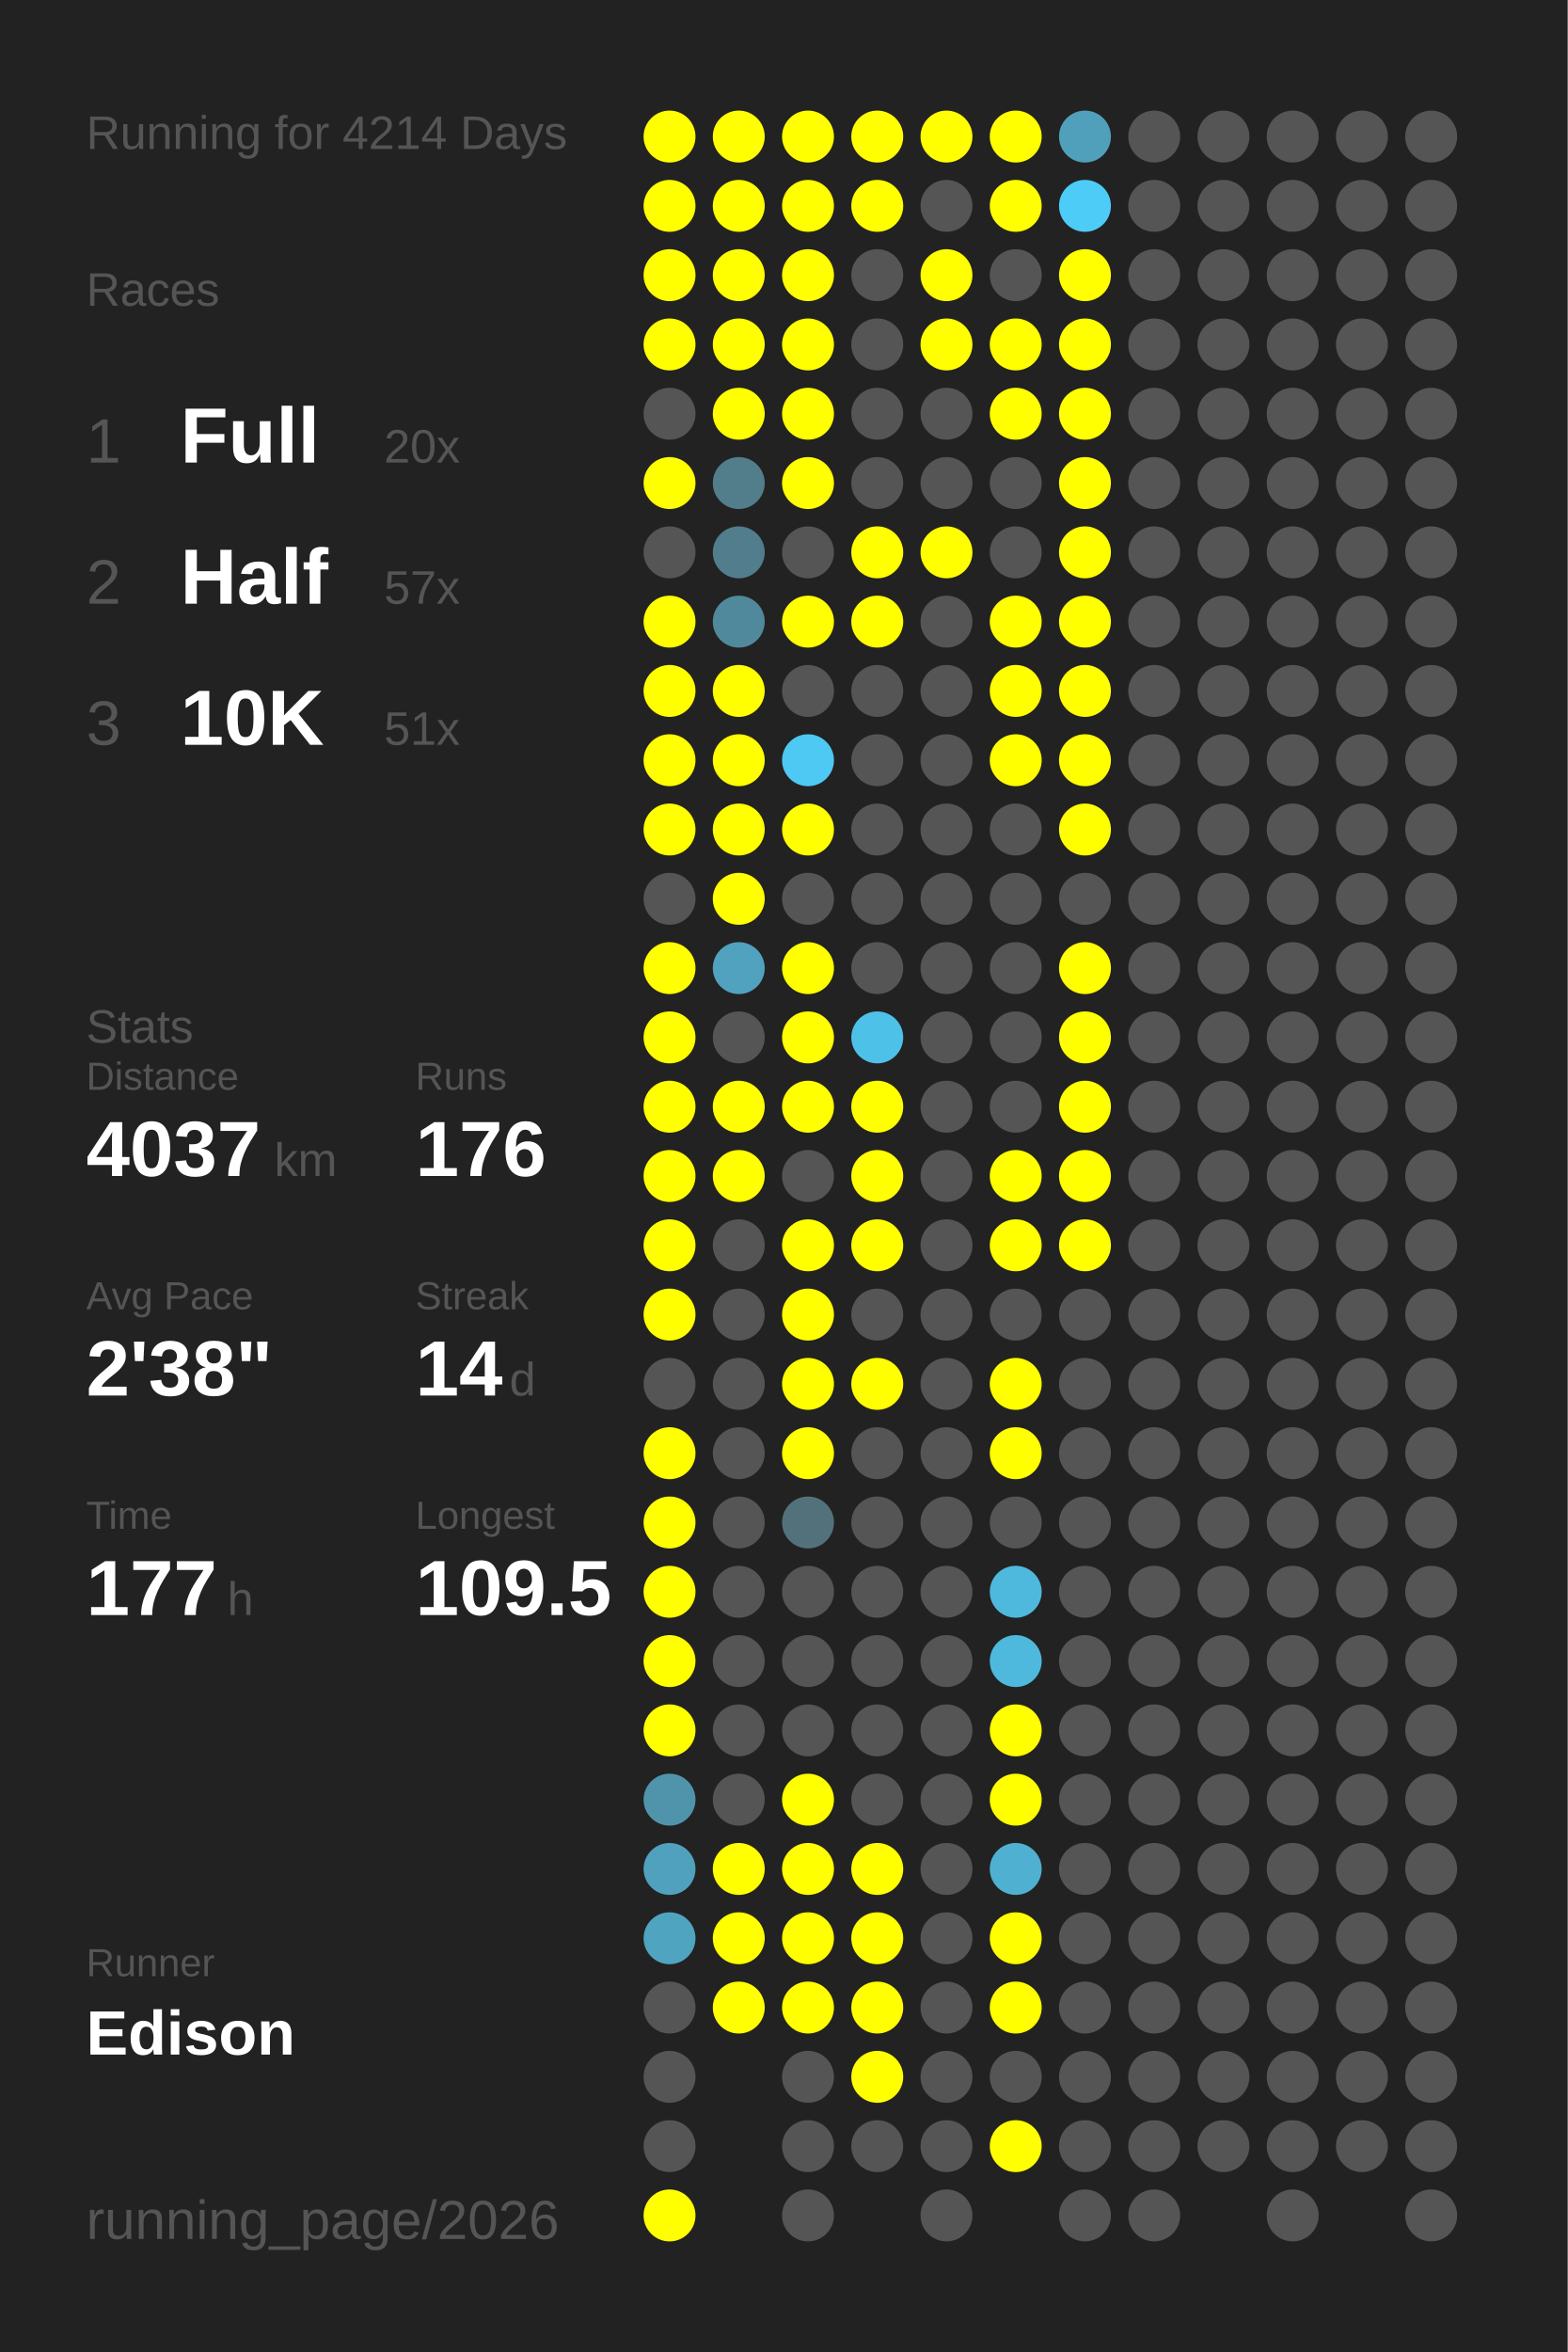
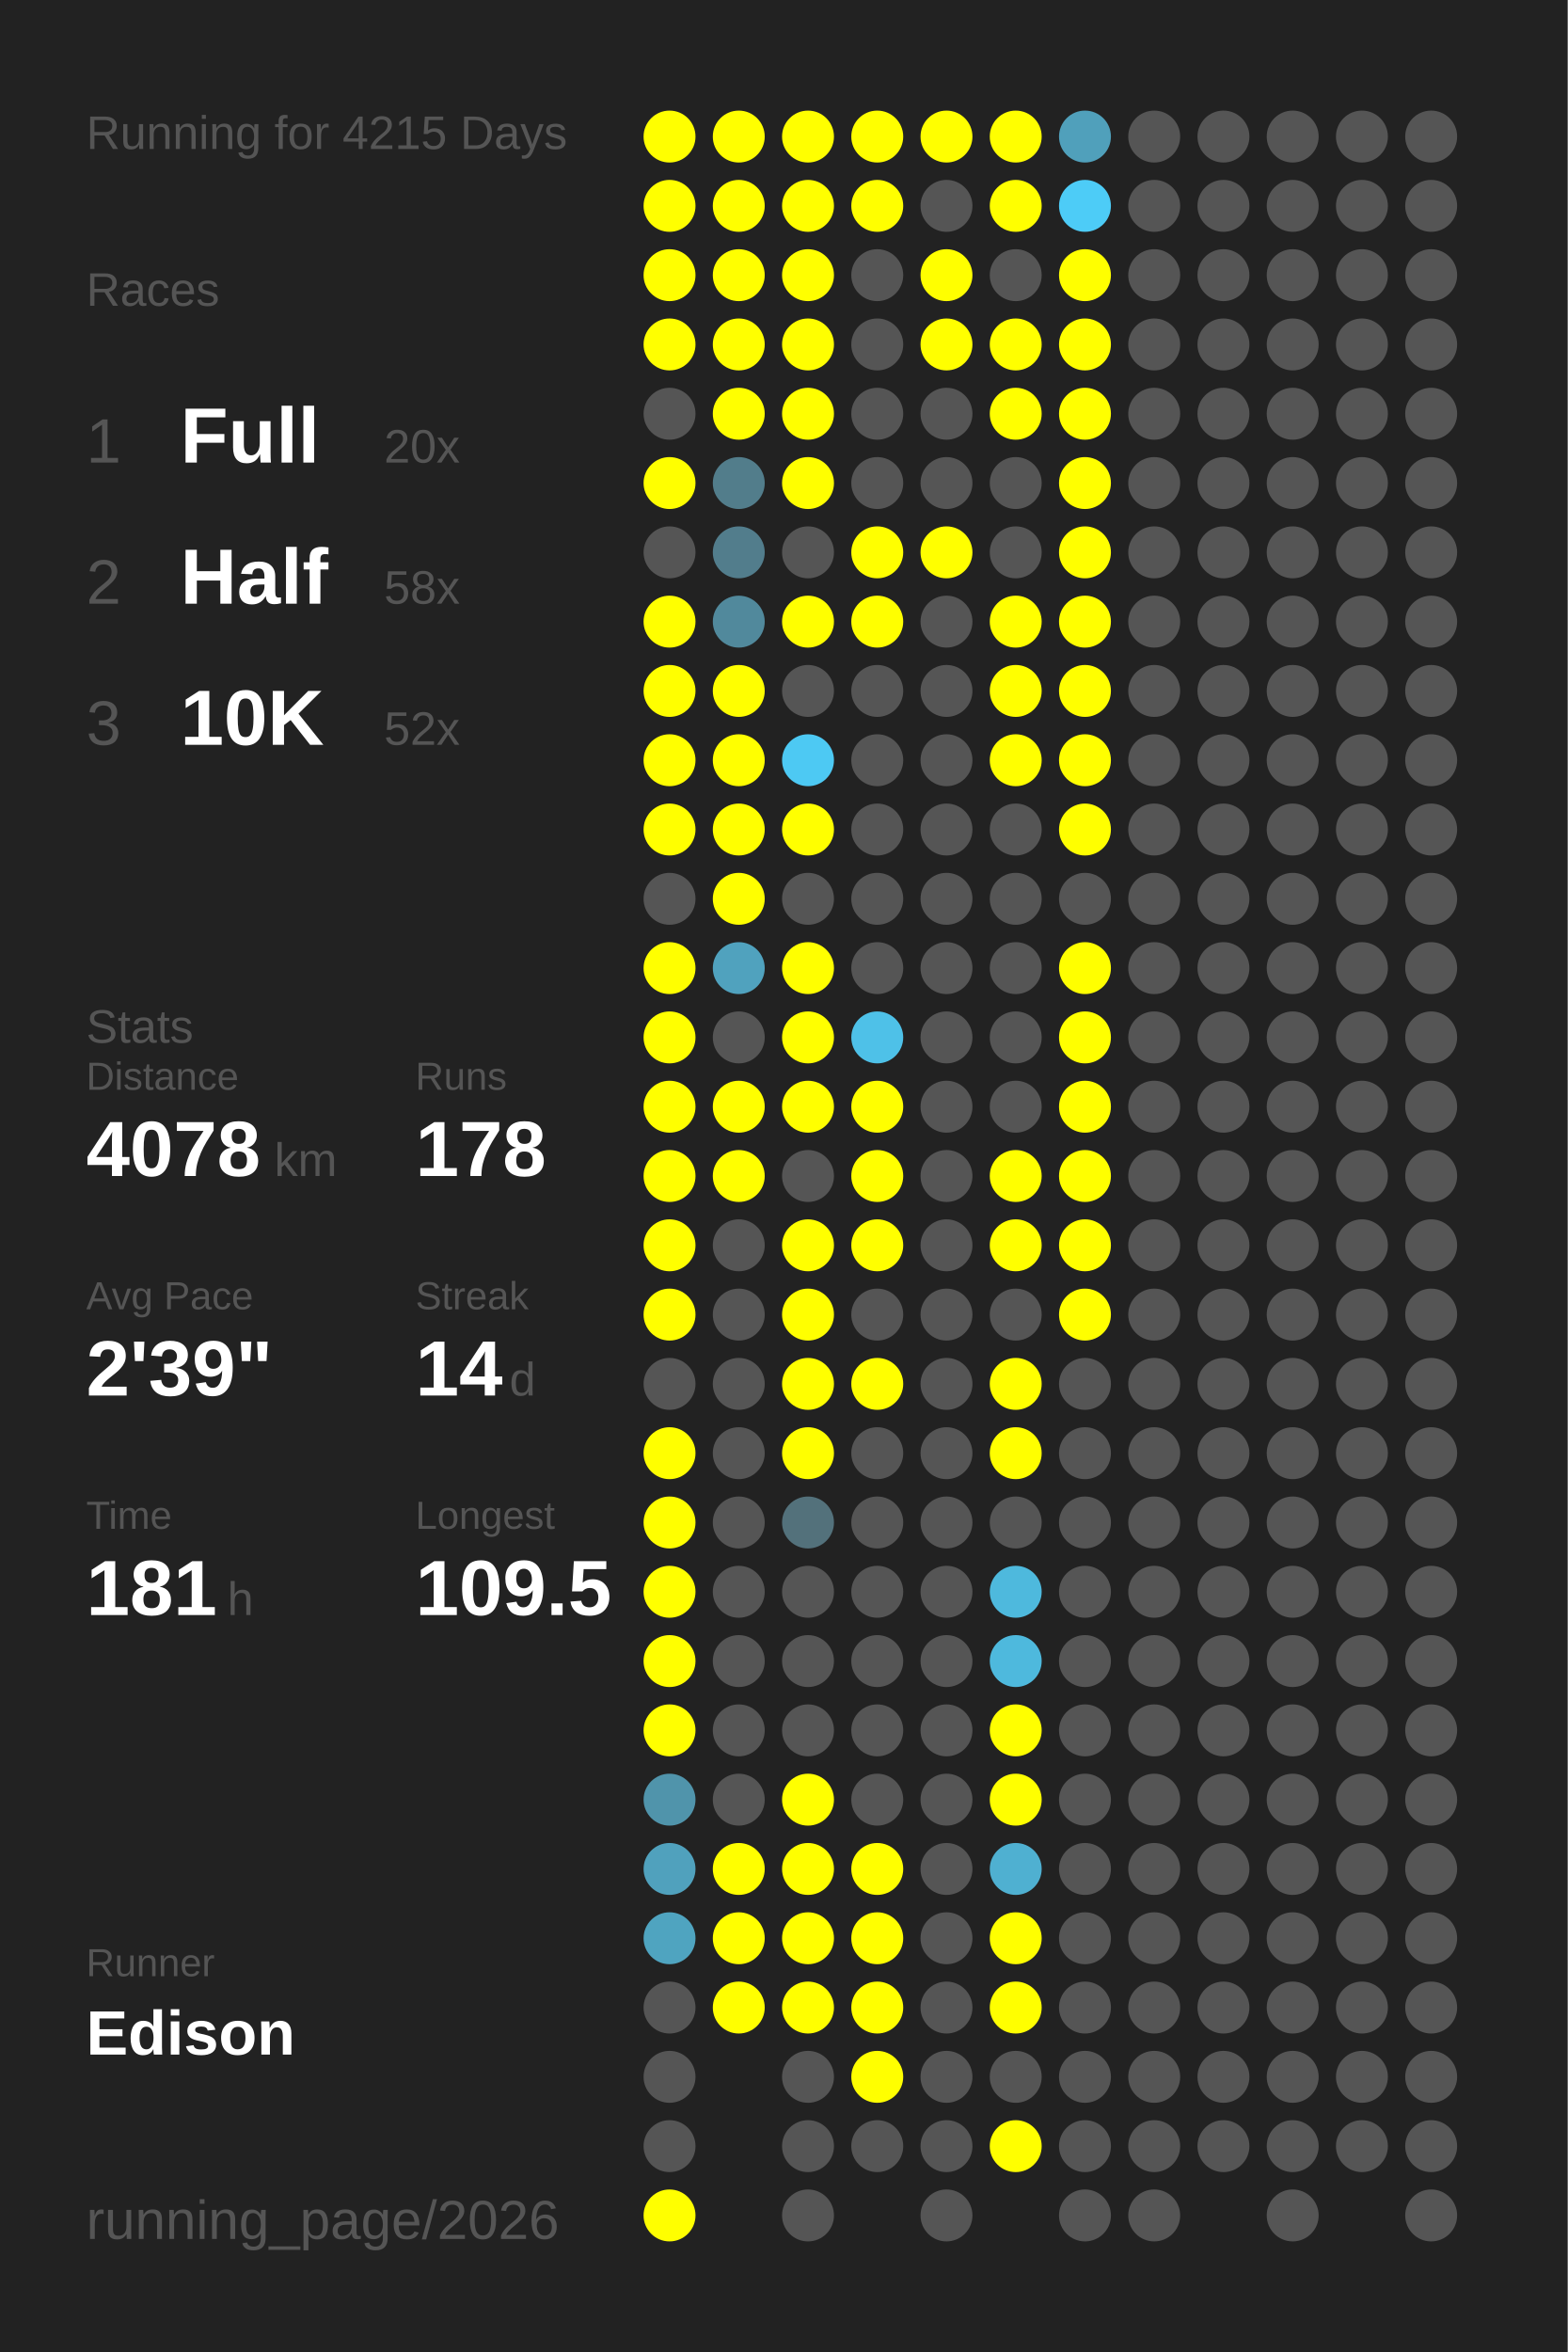
<svg xmlns="http://www.w3.org/2000/svg" baseProfile="full" height="300mm" version="1.1" viewBox="0,0,200,300" width="200mm">
  <defs />
  <rect fill="#222222" height="300" width="200" x="0" y="0" />
-   <text fill="#555555" style="font-size:6px; font-family:Arial;" x="11" y="19">Running for 4214 Days</text>
+   <text fill="#555555" style="font-size:6px; font-family:Arial;" x="11" y="19">Running for 4215 Days</text>
  <text fill="#555555" style="font-size:6px; font-family:Arial;" x="11" y="39">Races</text>
  <text fill="#555555" style="font-size:8px; font-family:Arial;" x="11" y="59">1</text>
  <text fill="#FFFFFF" style="font-size:10px; font-family:Arial; font-weight:bold;" x="23" y="59">Full</text>
  <text fill="#555555" style="font-size:6px; font-family:Arial;" x="49" y="59">20x</text>
  <text fill="#555555" style="font-size:8px; font-family:Arial;" x="11" y="77">2</text>
  <text fill="#FFFFFF" style="font-size:10px; font-family:Arial; font-weight:bold;" x="23" y="77">Half</text>
-   <text fill="#555555" style="font-size:6px; font-family:Arial;" x="49" y="77">57x</text>
+   <text fill="#555555" style="font-size:6px; font-family:Arial;" x="49" y="77">58x</text>
  <text fill="#555555" style="font-size:8px; font-family:Arial;" x="11" y="95">3</text>
  <text fill="#FFFFFF" style="font-size:10px; font-family:Arial; font-weight:bold;" x="23" y="95">10K</text>
-   <text fill="#555555" style="font-size:6px; font-family:Arial;" x="49" y="95">51x</text>
+   <text fill="#555555" style="font-size:6px; font-family:Arial;" x="49" y="95">52x</text>
  <text fill="#555555" style="font-size:6px; font-family:Arial;" x="11" y="133">Stats</text>
  <text fill="#555555" style="font-size:5px; font-family:Arial;" x="11" y="139">Distance</text>
-   <text fill="#FFFFFF" style="font-size:10px; font-family:Arial; font-weight:bold;" x="11" y="150">4037</text>
+   <text fill="#FFFFFF" style="font-size:10px; font-family:Arial; font-weight:bold;" x="11" y="150">4078</text>
  <text fill="#555555" style="font-size:6px; font-family:Arial;" x="35" y="150">km</text>
  <text fill="#555555" style="font-size:5px; font-family:Arial;" x="53" y="139">Runs</text>
-   <text fill="#FFFFFF" style="font-size:10px; font-family:Arial; font-weight:bold;" x="53" y="150">176</text>
+   <text fill="#FFFFFF" style="font-size:10px; font-family:Arial; font-weight:bold;" x="53" y="150">178</text>
  <text fill="#555555" style="font-size:5px; font-family:Arial;" x="11" y="167">Avg Pace</text>
-   <text fill="#FFFFFF" style="font-size:10px; font-family:Arial; font-weight:bold;" x="11" y="178">2'38"</text>
+   <text fill="#FFFFFF" style="font-size:10px; font-family:Arial; font-weight:bold;" x="11" y="178">2'39"</text>
  <text fill="#555555" style="font-size:5px; font-family:Arial;" x="53" y="167">Streak</text>
  <text fill="#FFFFFF" style="font-size:10px; font-family:Arial; font-weight:bold;" x="53" y="178">14</text>
  <text fill="#555555" style="font-size:6px; font-family:Arial;" x="65" y="178">d</text>
  <text fill="#555555" style="font-size:5px; font-family:Arial;" x="11" y="195">Time</text>
-   <text fill="#FFFFFF" style="font-size:10px; font-family:Arial; font-weight:bold;" x="11" y="206">177</text>
+   <text fill="#FFFFFF" style="font-size:10px; font-family:Arial; font-weight:bold;" x="11" y="206">181</text>
  <text fill="#555555" style="font-size:6px; font-family:Arial;" x="29" y="206">h</text>
  <text fill="#555555" style="font-size:5px; font-family:Arial;" x="53" y="195">Longest</text>
  <text fill="#FFFFFF" style="font-size:10px; font-family:Arial; font-weight:bold;" x="53" y="206">109.5</text>
  <text fill="#555555" style="font-size:5px; font-family:Arial;" x="11" y="252.065">Runner</text>
  <text fill="#FFFFFF" style="font-size:8px; font-family:Arial; font-weight:bold;" x="11" y="262.065">Edison</text>
  <text fill="#555555" style="font-size:7px; font-family:Arial;" x="11" y="285.581">running_page/2026</text>
  <circle cx="85.417" cy="17.419" fill="#FFFF00" r="3.312" />
  <circle cx="85.417" cy="26.258" fill="#FFFF00" r="3.312" />
  <circle cx="85.417" cy="35.097" fill="#FFFF00" r="3.312" />
  <circle cx="85.417" cy="43.935" fill="#FFFF00" r="3.312" />
  <circle cx="85.417" cy="52.774" fill="#555555" r="3.312" />
  <circle cx="85.417" cy="61.613" fill="#FFFF00" r="3.312" />
  <circle cx="85.417" cy="70.452" fill="#555555" r="3.312" />
  <circle cx="85.417" cy="79.29" fill="#FFFF00" r="3.312" />
  <circle cx="85.417" cy="88.129" fill="#FFFF00" r="3.312" />
  <circle cx="85.417" cy="96.968" fill="#FFFF00" r="3.312" />
  <circle cx="85.417" cy="105.806" fill="#FFFF00" r="3.312" />
  <circle cx="85.417" cy="114.645" fill="#555555" r="3.312" />
  <circle cx="85.417" cy="123.484" fill="#FFFF00" r="3.312" />
  <circle cx="85.417" cy="132.323" fill="#FFFF00" r="3.312" />
  <circle cx="85.417" cy="141.161" fill="#FFFF00" r="3.312" />
  <circle cx="85.417" cy="150" fill="#FFFF00" r="3.312" />
  <circle cx="85.417" cy="158.839" fill="#FFFF00" r="3.312" />
  <circle cx="85.417" cy="167.677" fill="#FFFF00" r="3.312" />
  <circle cx="85.417" cy="176.516" fill="#555555" r="3.312" />
  <circle cx="85.417" cy="185.355" fill="#FFFF00" r="3.312" />
  <circle cx="85.417" cy="194.194" fill="#FFFF00" r="3.312" />
  <circle cx="85.417" cy="203.032" fill="#FFFF00" r="3.312" />
  <circle cx="85.417" cy="211.871" fill="#FFFF00" r="3.312" />
  <circle cx="85.417" cy="220.71" fill="#FFFF00" r="3.312" />
  <circle cx="85.417" cy="229.548" fill="#5094ab" r="3.312" />
  <circle cx="85.417" cy="238.387" fill="#50a1bd" r="3.312" />
  <circle cx="85.417" cy="247.226" fill="#4fa4c0" r="3.312" />
  <circle cx="85.417" cy="256.065" fill="#555555" r="3.312" />
  <circle cx="85.417" cy="264.903" fill="#555555" r="3.312" />
  <circle cx="85.417" cy="273.742" fill="#555555" r="3.312" />
  <circle cx="85.417" cy="282.581" fill="#FFFF00" r="3.312" />
  <circle cx="94.25" cy="17.419" fill="#FFFF00" r="3.312" />
  <circle cx="94.25" cy="26.258" fill="#FFFF00" r="3.312" />
  <circle cx="94.25" cy="35.097" fill="#FFFF00" r="3.312" />
  <circle cx="94.25" cy="43.935" fill="#FFFF00" r="3.312" />
  <circle cx="94.25" cy="52.774" fill="#FFFF00" r="3.312" />
  <circle cx="94.25" cy="61.613" fill="#527d8b" r="3.312" />
  <circle cx="94.25" cy="70.452" fill="#527d8c" r="3.312" />
  <circle cx="94.25" cy="79.29" fill="#51899c" r="3.312" />
  <circle cx="94.25" cy="88.129" fill="#FFFF00" r="3.312" />
  <circle cx="94.25" cy="96.968" fill="#FFFF00" r="3.312" />
  <circle cx="94.25" cy="105.806" fill="#FFFF00" r="3.312" />
  <circle cx="94.25" cy="114.645" fill="#FFFF00" r="3.312" />
  <circle cx="94.25" cy="123.484" fill="#50a2be" r="3.312" />
  <circle cx="94.25" cy="132.323" fill="#555555" r="3.312" />
  <circle cx="94.25" cy="141.161" fill="#FFFF00" r="3.312" />
  <circle cx="94.25" cy="150" fill="#FFFF00" r="3.312" />
  <circle cx="94.25" cy="158.839" fill="#555555" r="3.312" />
  <circle cx="94.25" cy="167.677" fill="#555555" r="3.312" />
  <circle cx="94.25" cy="176.516" fill="#555555" r="3.312" />
  <circle cx="94.25" cy="185.355" fill="#555555" r="3.312" />
  <circle cx="94.25" cy="194.194" fill="#555555" r="3.312" />
  <circle cx="94.25" cy="203.032" fill="#555555" r="3.312" />
  <circle cx="94.25" cy="211.871" fill="#555555" r="3.312" />
  <circle cx="94.25" cy="220.71" fill="#555555" r="3.312" />
  <circle cx="94.25" cy="229.548" fill="#555555" r="3.312" />
  <circle cx="94.25" cy="238.387" fill="#FFFF00" r="3.312" />
  <circle cx="94.25" cy="247.226" fill="#FFFF00" r="3.312" />
  <circle cx="94.25" cy="256.065" fill="#FFFF00" r="3.312" />
  <circle cx="103.083" cy="17.419" fill="#FFFF00" r="3.312" />
  <circle cx="103.083" cy="26.258" fill="#FFFF00" r="3.312" />
  <circle cx="103.083" cy="35.097" fill="#FFFF00" r="3.312" />
  <circle cx="103.083" cy="43.935" fill="#FFFF00" r="3.312" />
  <circle cx="103.083" cy="52.774" fill="#FFFF00" r="3.312" />
  <circle cx="103.083" cy="61.613" fill="#FFFF00" r="3.312" />
  <circle cx="103.083" cy="70.452" fill="#555555" r="3.312" />
  <circle cx="103.083" cy="79.29" fill="#FFFF00" r="3.312" />
  <circle cx="103.083" cy="88.129" fill="#555555" r="3.312" />
  <circle cx="103.083" cy="96.968" fill="#4dc9f3" r="3.312" />
  <circle cx="103.083" cy="105.806" fill="#FFFF00" r="3.312" />
  <circle cx="103.083" cy="114.645" fill="#555555" r="3.312" />
  <circle cx="103.083" cy="123.484" fill="#FFFF00" r="3.312" />
  <circle cx="103.083" cy="132.323" fill="#FFFF00" r="3.312" />
  <circle cx="103.083" cy="141.161" fill="#FFFF00" r="3.312" />
  <circle cx="103.083" cy="150" fill="#555555" r="3.312" />
  <circle cx="103.083" cy="158.839" fill="#FFFF00" r="3.312" />
  <circle cx="103.083" cy="167.677" fill="#FFFF00" r="3.312" />
  <circle cx="103.083" cy="176.516" fill="#FFFF00" r="3.312" />
  <circle cx="103.083" cy="185.355" fill="#FFFF00" r="3.312" />
  <circle cx="103.083" cy="194.194" fill="#53717b" r="3.312" />
  <circle cx="103.083" cy="203.032" fill="#555555" r="3.312" />
  <circle cx="103.083" cy="211.871" fill="#555555" r="3.312" />
  <circle cx="103.083" cy="220.71" fill="#555555" r="3.312" />
  <circle cx="103.083" cy="229.548" fill="#FFFF00" r="3.312" />
  <circle cx="103.083" cy="238.387" fill="#FFFF00" r="3.312" />
  <circle cx="103.083" cy="247.226" fill="#FFFF00" r="3.312" />
  <circle cx="103.083" cy="256.065" fill="#FFFF00" r="3.312" />
  <circle cx="103.083" cy="264.903" fill="#555555" r="3.312" />
  <circle cx="103.083" cy="273.742" fill="#555555" r="3.312" />
  <circle cx="103.083" cy="282.581" fill="#555555" r="3.312" />
  <circle cx="111.917" cy="17.419" fill="#FFFF00" r="3.312" />
  <circle cx="111.917" cy="26.258" fill="#FFFF00" r="3.312" />
  <circle cx="111.917" cy="35.097" fill="#555555" r="3.312" />
  <circle cx="111.917" cy="43.935" fill="#555555" r="3.312" />
  <circle cx="111.917" cy="52.774" fill="#555555" r="3.312" />
  <circle cx="111.917" cy="61.613" fill="#555555" r="3.312" />
  <circle cx="111.917" cy="70.452" fill="#FFFF00" r="3.312" />
  <circle cx="111.917" cy="79.29" fill="#FFFF00" r="3.312" />
  <circle cx="111.917" cy="88.129" fill="#555555" r="3.312" />
  <circle cx="111.917" cy="96.968" fill="#555555" r="3.312" />
  <circle cx="111.917" cy="105.806" fill="#555555" r="3.312" />
  <circle cx="111.917" cy="114.645" fill="#555555" r="3.312" />
  <circle cx="111.917" cy="123.484" fill="#555555" r="3.312" />
  <circle cx="111.917" cy="132.323" fill="#4ec1e8" r="3.312" />
  <circle cx="111.917" cy="141.161" fill="#FFFF00" r="3.312" />
  <circle cx="111.917" cy="150" fill="#FFFF00" r="3.312" />
  <circle cx="111.917" cy="158.839" fill="#FFFF00" r="3.312" />
  <circle cx="111.917" cy="167.677" fill="#555555" r="3.312" />
  <circle cx="111.917" cy="176.516" fill="#FFFF00" r="3.312" />
  <circle cx="111.917" cy="185.355" fill="#555555" r="3.312" />
  <circle cx="111.917" cy="194.194" fill="#555555" r="3.312" />
  <circle cx="111.917" cy="203.032" fill="#555555" r="3.312" />
  <circle cx="111.917" cy="211.871" fill="#555555" r="3.312" />
  <circle cx="111.917" cy="220.71" fill="#555555" r="3.312" />
  <circle cx="111.917" cy="229.548" fill="#555555" r="3.312" />
  <circle cx="111.917" cy="238.387" fill="#FFFF00" r="3.312" />
  <circle cx="111.917" cy="247.226" fill="#FFFF00" r="3.312" />
  <circle cx="111.917" cy="256.065" fill="#FFFF00" r="3.312" />
  <circle cx="111.917" cy="264.903" fill="#FFFF00" r="3.312" />
  <circle cx="111.917" cy="273.742" fill="#555555" r="3.312" />
  <circle cx="120.75" cy="17.419" fill="#FFFF00" r="3.312" />
  <circle cx="120.75" cy="26.258" fill="#555555" r="3.312" />
  <circle cx="120.75" cy="35.097" fill="#FFFF00" r="3.312" />
  <circle cx="120.75" cy="43.935" fill="#FFFF00" r="3.312" />
  <circle cx="120.75" cy="52.774" fill="#555555" r="3.312" />
  <circle cx="120.75" cy="61.613" fill="#555555" r="3.312" />
  <circle cx="120.75" cy="70.452" fill="#FFFF00" r="3.312" />
  <circle cx="120.75" cy="79.29" fill="#555555" r="3.312" />
  <circle cx="120.75" cy="88.129" fill="#555555" r="3.312" />
  <circle cx="120.75" cy="96.968" fill="#555555" r="3.312" />
  <circle cx="120.75" cy="105.806" fill="#555555" r="3.312" />
  <circle cx="120.75" cy="114.645" fill="#555555" r="3.312" />
  <circle cx="120.75" cy="123.484" fill="#555555" r="3.312" />
  <circle cx="120.75" cy="132.323" fill="#555555" r="3.312" />
  <circle cx="120.75" cy="141.161" fill="#555555" r="3.312" />
  <circle cx="120.75" cy="150" fill="#555555" r="3.312" />
  <circle cx="120.75" cy="158.839" fill="#555555" r="3.312" />
  <circle cx="120.75" cy="167.677" fill="#555555" r="3.312" />
  <circle cx="120.75" cy="176.516" fill="#555555" r="3.312" />
  <circle cx="120.75" cy="185.355" fill="#555555" r="3.312" />
  <circle cx="120.75" cy="194.194" fill="#555555" r="3.312" />
  <circle cx="120.75" cy="203.032" fill="#555555" r="3.312" />
  <circle cx="120.75" cy="211.871" fill="#555555" r="3.312" />
  <circle cx="120.75" cy="220.71" fill="#555555" r="3.312" />
  <circle cx="120.75" cy="229.548" fill="#555555" r="3.312" />
  <circle cx="120.75" cy="238.387" fill="#555555" r="3.312" />
  <circle cx="120.75" cy="247.226" fill="#555555" r="3.312" />
  <circle cx="120.75" cy="256.065" fill="#555555" r="3.312" />
  <circle cx="120.75" cy="264.903" fill="#555555" r="3.312" />
  <circle cx="120.75" cy="273.742" fill="#555555" r="3.312" />
  <circle cx="120.75" cy="282.581" fill="#555555" r="3.312" />
  <circle cx="129.583" cy="17.419" fill="#FFFF00" r="3.312" />
  <circle cx="129.583" cy="26.258" fill="#FFFF00" r="3.312" />
  <circle cx="129.583" cy="35.097" fill="#555555" r="3.312" />
  <circle cx="129.583" cy="43.935" fill="#FFFF00" r="3.312" />
  <circle cx="129.583" cy="52.774" fill="#FFFF00" r="3.312" />
  <circle cx="129.583" cy="61.613" fill="#555555" r="3.312" />
  <circle cx="129.583" cy="70.452" fill="#555555" r="3.312" />
  <circle cx="129.583" cy="79.29" fill="#FFFF00" r="3.312" />
  <circle cx="129.583" cy="88.129" fill="#FFFF00" r="3.312" />
  <circle cx="129.583" cy="96.968" fill="#FFFF00" r="3.312" />
  <circle cx="129.583" cy="105.806" fill="#555555" r="3.312" />
  <circle cx="129.583" cy="114.645" fill="#555555" r="3.312" />
  <circle cx="129.583" cy="123.484" fill="#555555" r="3.312" />
  <circle cx="129.583" cy="132.323" fill="#555555" r="3.312" />
  <circle cx="129.583" cy="141.161" fill="#555555" r="3.312" />
  <circle cx="129.583" cy="150" fill="#FFFF00" r="3.312" />
  <circle cx="129.583" cy="158.839" fill="#FFFF00" r="3.312" />
  <circle cx="129.583" cy="167.677" fill="#555555" r="3.312" />
  <circle cx="129.583" cy="176.516" fill="#FFFF00" r="3.312" />
  <circle cx="129.583" cy="185.355" fill="#FFFF00" r="3.312" />
  <circle cx="129.583" cy="194.194" fill="#555555" r="3.312" />
  <circle cx="129.583" cy="203.032" fill="#4eb9dd" r="3.312" />
  <circle cx="129.583" cy="211.871" fill="#4eb9dd" r="3.312" />
  <circle cx="129.583" cy="220.71" fill="#FFFF00" r="3.312" />
  <circle cx="129.583" cy="229.548" fill="#FFFF00" r="3.312" />
  <circle cx="129.583" cy="238.387" fill="#4fb0d1" r="3.312" />
  <circle cx="129.583" cy="247.226" fill="#FFFF00" r="3.312" />
  <circle cx="129.583" cy="256.065" fill="#FFFF00" r="3.312" />
  <circle cx="129.583" cy="264.903" fill="#555555" r="3.312" />
  <circle cx="129.583" cy="273.742" fill="#FFFF00" r="3.312" />
  <circle cx="138.417" cy="17.419" fill="#50a0bb" r="3.312" />
  <circle cx="138.417" cy="26.258" fill="#4dccf7" r="3.312" />
  <circle cx="138.417" cy="35.097" fill="#FFFF00" r="3.312" />
  <circle cx="138.417" cy="43.935" fill="#FFFF00" r="3.312" />
  <circle cx="138.417" cy="52.774" fill="#FFFF00" r="3.312" />
  <circle cx="138.417" cy="61.613" fill="#FFFF00" r="3.312" />
  <circle cx="138.417" cy="70.452" fill="#FFFF00" r="3.312" />
  <circle cx="138.417" cy="79.29" fill="#FFFF00" r="3.312" />
  <circle cx="138.417" cy="88.129" fill="#FFFF00" r="3.312" />
  <circle cx="138.417" cy="96.968" fill="#FFFF00" r="3.312" />
  <circle cx="138.417" cy="105.806" fill="#FFFF00" r="3.312" />
  <circle cx="138.417" cy="114.645" fill="#555555" r="3.312" />
  <circle cx="138.417" cy="123.484" fill="#FFFF00" r="3.312" />
  <circle cx="138.417" cy="132.323" fill="#FFFF00" r="3.312" />
  <circle cx="138.417" cy="141.161" fill="#FFFF00" r="3.312" />
  <circle cx="138.417" cy="150" fill="#FFFF00" r="3.312" />
  <circle cx="138.417" cy="158.839" fill="#FFFF00" r="3.312" />
-   <circle cx="138.417" cy="167.677" fill="#555555" r="3.312" />
+   <circle cx="138.417" cy="167.677" fill="#FFFF00" r="3.312" />
  <circle cx="138.417" cy="176.516" fill="#555555" r="3.312" />
  <circle cx="138.417" cy="185.355" fill="#555555" r="3.312" />
  <circle cx="138.417" cy="194.194" fill="#555555" r="3.312" />
  <circle cx="138.417" cy="203.032" fill="#555555" r="3.312" />
  <circle cx="138.417" cy="211.871" fill="#555555" r="3.312" />
  <circle cx="138.417" cy="220.71" fill="#555555" r="3.312" />
  <circle cx="138.417" cy="229.548" fill="#555555" r="3.312" />
  <circle cx="138.417" cy="238.387" fill="#555555" r="3.312" />
  <circle cx="138.417" cy="247.226" fill="#555555" r="3.312" />
  <circle cx="138.417" cy="256.065" fill="#555555" r="3.312" />
  <circle cx="138.417" cy="264.903" fill="#555555" r="3.312" />
  <circle cx="138.417" cy="273.742" fill="#555555" r="3.312" />
  <circle cx="138.417" cy="282.581" fill="#555555" r="3.312" />
  <circle cx="147.25" cy="17.419" fill="#555555" r="3.312" />
  <circle cx="147.25" cy="26.258" fill="#555555" r="3.312" />
  <circle cx="147.25" cy="35.097" fill="#555555" r="3.312" />
  <circle cx="147.25" cy="43.935" fill="#555555" r="3.312" />
  <circle cx="147.25" cy="52.774" fill="#555555" r="3.312" />
  <circle cx="147.25" cy="61.613" fill="#555555" r="3.312" />
  <circle cx="147.25" cy="70.452" fill="#555555" r="3.312" />
  <circle cx="147.25" cy="79.29" fill="#555555" r="3.312" />
  <circle cx="147.25" cy="88.129" fill="#555555" r="3.312" />
  <circle cx="147.25" cy="96.968" fill="#555555" r="3.312" />
  <circle cx="147.25" cy="105.806" fill="#555555" r="3.312" />
  <circle cx="147.25" cy="114.645" fill="#555555" r="3.312" />
  <circle cx="147.25" cy="123.484" fill="#555555" r="3.312" />
  <circle cx="147.25" cy="132.323" fill="#555555" r="3.312" />
  <circle cx="147.25" cy="141.161" fill="#555555" r="3.312" />
  <circle cx="147.25" cy="150" fill="#555555" r="3.312" />
  <circle cx="147.25" cy="158.839" fill="#555555" r="3.312" />
  <circle cx="147.25" cy="167.677" fill="#555555" r="3.312" />
  <circle cx="147.25" cy="176.516" fill="#555555" r="3.312" />
  <circle cx="147.25" cy="185.355" fill="#555555" r="3.312" />
  <circle cx="147.25" cy="194.194" fill="#555555" r="3.312" />
  <circle cx="147.25" cy="203.032" fill="#555555" r="3.312" />
  <circle cx="147.25" cy="211.871" fill="#555555" r="3.312" />
  <circle cx="147.25" cy="220.71" fill="#555555" r="3.312" />
  <circle cx="147.25" cy="229.548" fill="#555555" r="3.312" />
  <circle cx="147.25" cy="238.387" fill="#555555" r="3.312" />
  <circle cx="147.25" cy="247.226" fill="#555555" r="3.312" />
  <circle cx="147.25" cy="256.065" fill="#555555" r="3.312" />
  <circle cx="147.25" cy="264.903" fill="#555555" r="3.312" />
  <circle cx="147.25" cy="273.742" fill="#555555" r="3.312" />
  <circle cx="147.25" cy="282.581" fill="#555555" r="3.312" />
  <circle cx="156.083" cy="17.419" fill="#555555" r="3.312" />
  <circle cx="156.083" cy="26.258" fill="#555555" r="3.312" />
  <circle cx="156.083" cy="35.097" fill="#555555" r="3.312" />
  <circle cx="156.083" cy="43.935" fill="#555555" r="3.312" />
  <circle cx="156.083" cy="52.774" fill="#555555" r="3.312" />
  <circle cx="156.083" cy="61.613" fill="#555555" r="3.312" />
  <circle cx="156.083" cy="70.452" fill="#555555" r="3.312" />
  <circle cx="156.083" cy="79.29" fill="#555555" r="3.312" />
  <circle cx="156.083" cy="88.129" fill="#555555" r="3.312" />
  <circle cx="156.083" cy="96.968" fill="#555555" r="3.312" />
  <circle cx="156.083" cy="105.806" fill="#555555" r="3.312" />
  <circle cx="156.083" cy="114.645" fill="#555555" r="3.312" />
  <circle cx="156.083" cy="123.484" fill="#555555" r="3.312" />
  <circle cx="156.083" cy="132.323" fill="#555555" r="3.312" />
  <circle cx="156.083" cy="141.161" fill="#555555" r="3.312" />
  <circle cx="156.083" cy="150" fill="#555555" r="3.312" />
  <circle cx="156.083" cy="158.839" fill="#555555" r="3.312" />
  <circle cx="156.083" cy="167.677" fill="#555555" r="3.312" />
  <circle cx="156.083" cy="176.516" fill="#555555" r="3.312" />
  <circle cx="156.083" cy="185.355" fill="#555555" r="3.312" />
  <circle cx="156.083" cy="194.194" fill="#555555" r="3.312" />
  <circle cx="156.083" cy="203.032" fill="#555555" r="3.312" />
  <circle cx="156.083" cy="211.871" fill="#555555" r="3.312" />
  <circle cx="156.083" cy="220.71" fill="#555555" r="3.312" />
  <circle cx="156.083" cy="229.548" fill="#555555" r="3.312" />
  <circle cx="156.083" cy="238.387" fill="#555555" r="3.312" />
  <circle cx="156.083" cy="247.226" fill="#555555" r="3.312" />
  <circle cx="156.083" cy="256.065" fill="#555555" r="3.312" />
  <circle cx="156.083" cy="264.903" fill="#555555" r="3.312" />
  <circle cx="156.083" cy="273.742" fill="#555555" r="3.312" />
  <circle cx="164.917" cy="17.419" fill="#555555" r="3.312" />
  <circle cx="164.917" cy="26.258" fill="#555555" r="3.312" />
  <circle cx="164.917" cy="35.097" fill="#555555" r="3.312" />
  <circle cx="164.917" cy="43.935" fill="#555555" r="3.312" />
  <circle cx="164.917" cy="52.774" fill="#555555" r="3.312" />
  <circle cx="164.917" cy="61.613" fill="#555555" r="3.312" />
  <circle cx="164.917" cy="70.452" fill="#555555" r="3.312" />
  <circle cx="164.917" cy="79.29" fill="#555555" r="3.312" />
  <circle cx="164.917" cy="88.129" fill="#555555" r="3.312" />
  <circle cx="164.917" cy="96.968" fill="#555555" r="3.312" />
  <circle cx="164.917" cy="105.806" fill="#555555" r="3.312" />
  <circle cx="164.917" cy="114.645" fill="#555555" r="3.312" />
  <circle cx="164.917" cy="123.484" fill="#555555" r="3.312" />
  <circle cx="164.917" cy="132.323" fill="#555555" r="3.312" />
  <circle cx="164.917" cy="141.161" fill="#555555" r="3.312" />
  <circle cx="164.917" cy="150" fill="#555555" r="3.312" />
  <circle cx="164.917" cy="158.839" fill="#555555" r="3.312" />
  <circle cx="164.917" cy="167.677" fill="#555555" r="3.312" />
  <circle cx="164.917" cy="176.516" fill="#555555" r="3.312" />
  <circle cx="164.917" cy="185.355" fill="#555555" r="3.312" />
  <circle cx="164.917" cy="194.194" fill="#555555" r="3.312" />
  <circle cx="164.917" cy="203.032" fill="#555555" r="3.312" />
  <circle cx="164.917" cy="211.871" fill="#555555" r="3.312" />
  <circle cx="164.917" cy="220.71" fill="#555555" r="3.312" />
  <circle cx="164.917" cy="229.548" fill="#555555" r="3.312" />
  <circle cx="164.917" cy="238.387" fill="#555555" r="3.312" />
  <circle cx="164.917" cy="247.226" fill="#555555" r="3.312" />
  <circle cx="164.917" cy="256.065" fill="#555555" r="3.312" />
  <circle cx="164.917" cy="264.903" fill="#555555" r="3.312" />
  <circle cx="164.917" cy="273.742" fill="#555555" r="3.312" />
  <circle cx="164.917" cy="282.581" fill="#555555" r="3.312" />
  <circle cx="173.75" cy="17.419" fill="#555555" r="3.312" />
  <circle cx="173.75" cy="26.258" fill="#555555" r="3.312" />
  <circle cx="173.75" cy="35.097" fill="#555555" r="3.312" />
  <circle cx="173.75" cy="43.935" fill="#555555" r="3.312" />
  <circle cx="173.75" cy="52.774" fill="#555555" r="3.312" />
  <circle cx="173.75" cy="61.613" fill="#555555" r="3.312" />
  <circle cx="173.75" cy="70.452" fill="#555555" r="3.312" />
  <circle cx="173.75" cy="79.29" fill="#555555" r="3.312" />
  <circle cx="173.75" cy="88.129" fill="#555555" r="3.312" />
  <circle cx="173.75" cy="96.968" fill="#555555" r="3.312" />
  <circle cx="173.75" cy="105.806" fill="#555555" r="3.312" />
  <circle cx="173.75" cy="114.645" fill="#555555" r="3.312" />
  <circle cx="173.75" cy="123.484" fill="#555555" r="3.312" />
  <circle cx="173.75" cy="132.323" fill="#555555" r="3.312" />
  <circle cx="173.75" cy="141.161" fill="#555555" r="3.312" />
  <circle cx="173.75" cy="150" fill="#555555" r="3.312" />
  <circle cx="173.75" cy="158.839" fill="#555555" r="3.312" />
  <circle cx="173.75" cy="167.677" fill="#555555" r="3.312" />
  <circle cx="173.75" cy="176.516" fill="#555555" r="3.312" />
  <circle cx="173.75" cy="185.355" fill="#555555" r="3.312" />
  <circle cx="173.75" cy="194.194" fill="#555555" r="3.312" />
  <circle cx="173.75" cy="203.032" fill="#555555" r="3.312" />
  <circle cx="173.75" cy="211.871" fill="#555555" r="3.312" />
  <circle cx="173.75" cy="220.71" fill="#555555" r="3.312" />
  <circle cx="173.75" cy="229.548" fill="#555555" r="3.312" />
  <circle cx="173.75" cy="238.387" fill="#555555" r="3.312" />
  <circle cx="173.75" cy="247.226" fill="#555555" r="3.312" />
  <circle cx="173.75" cy="256.065" fill="#555555" r="3.312" />
  <circle cx="173.75" cy="264.903" fill="#555555" r="3.312" />
  <circle cx="173.75" cy="273.742" fill="#555555" r="3.312" />
  <circle cx="182.583" cy="17.419" fill="#555555" r="3.312" />
  <circle cx="182.583" cy="26.258" fill="#555555" r="3.312" />
  <circle cx="182.583" cy="35.097" fill="#555555" r="3.312" />
  <circle cx="182.583" cy="43.935" fill="#555555" r="3.312" />
  <circle cx="182.583" cy="52.774" fill="#555555" r="3.312" />
  <circle cx="182.583" cy="61.613" fill="#555555" r="3.312" />
  <circle cx="182.583" cy="70.452" fill="#555555" r="3.312" />
  <circle cx="182.583" cy="79.29" fill="#555555" r="3.312" />
  <circle cx="182.583" cy="88.129" fill="#555555" r="3.312" />
  <circle cx="182.583" cy="96.968" fill="#555555" r="3.312" />
  <circle cx="182.583" cy="105.806" fill="#555555" r="3.312" />
  <circle cx="182.583" cy="114.645" fill="#555555" r="3.312" />
  <circle cx="182.583" cy="123.484" fill="#555555" r="3.312" />
  <circle cx="182.583" cy="132.323" fill="#555555" r="3.312" />
  <circle cx="182.583" cy="141.161" fill="#555555" r="3.312" />
  <circle cx="182.583" cy="150" fill="#555555" r="3.312" />
  <circle cx="182.583" cy="158.839" fill="#555555" r="3.312" />
  <circle cx="182.583" cy="167.677" fill="#555555" r="3.312" />
  <circle cx="182.583" cy="176.516" fill="#555555" r="3.312" />
  <circle cx="182.583" cy="185.355" fill="#555555" r="3.312" />
  <circle cx="182.583" cy="194.194" fill="#555555" r="3.312" />
  <circle cx="182.583" cy="203.032" fill="#555555" r="3.312" />
  <circle cx="182.583" cy="211.871" fill="#555555" r="3.312" />
  <circle cx="182.583" cy="220.71" fill="#555555" r="3.312" />
  <circle cx="182.583" cy="229.548" fill="#555555" r="3.312" />
  <circle cx="182.583" cy="238.387" fill="#555555" r="3.312" />
  <circle cx="182.583" cy="247.226" fill="#555555" r="3.312" />
  <circle cx="182.583" cy="256.065" fill="#555555" r="3.312" />
  <circle cx="182.583" cy="264.903" fill="#555555" r="3.312" />
  <circle cx="182.583" cy="273.742" fill="#555555" r="3.312" />
  <circle cx="182.583" cy="282.581" fill="#555555" r="3.312" />
</svg>
